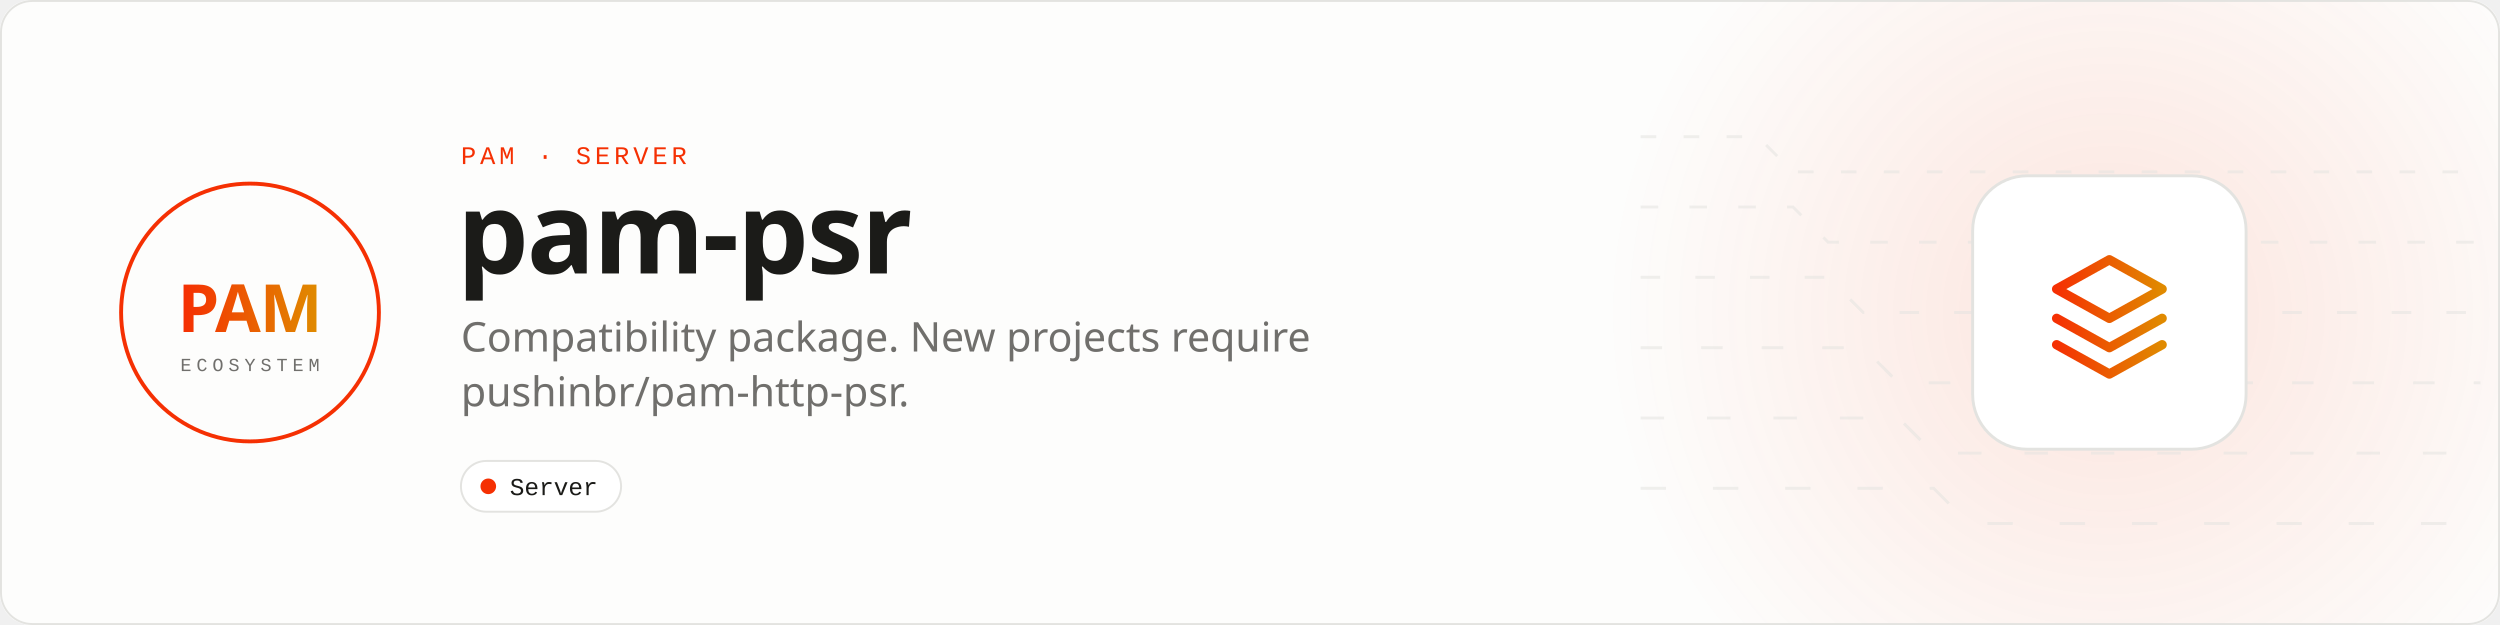
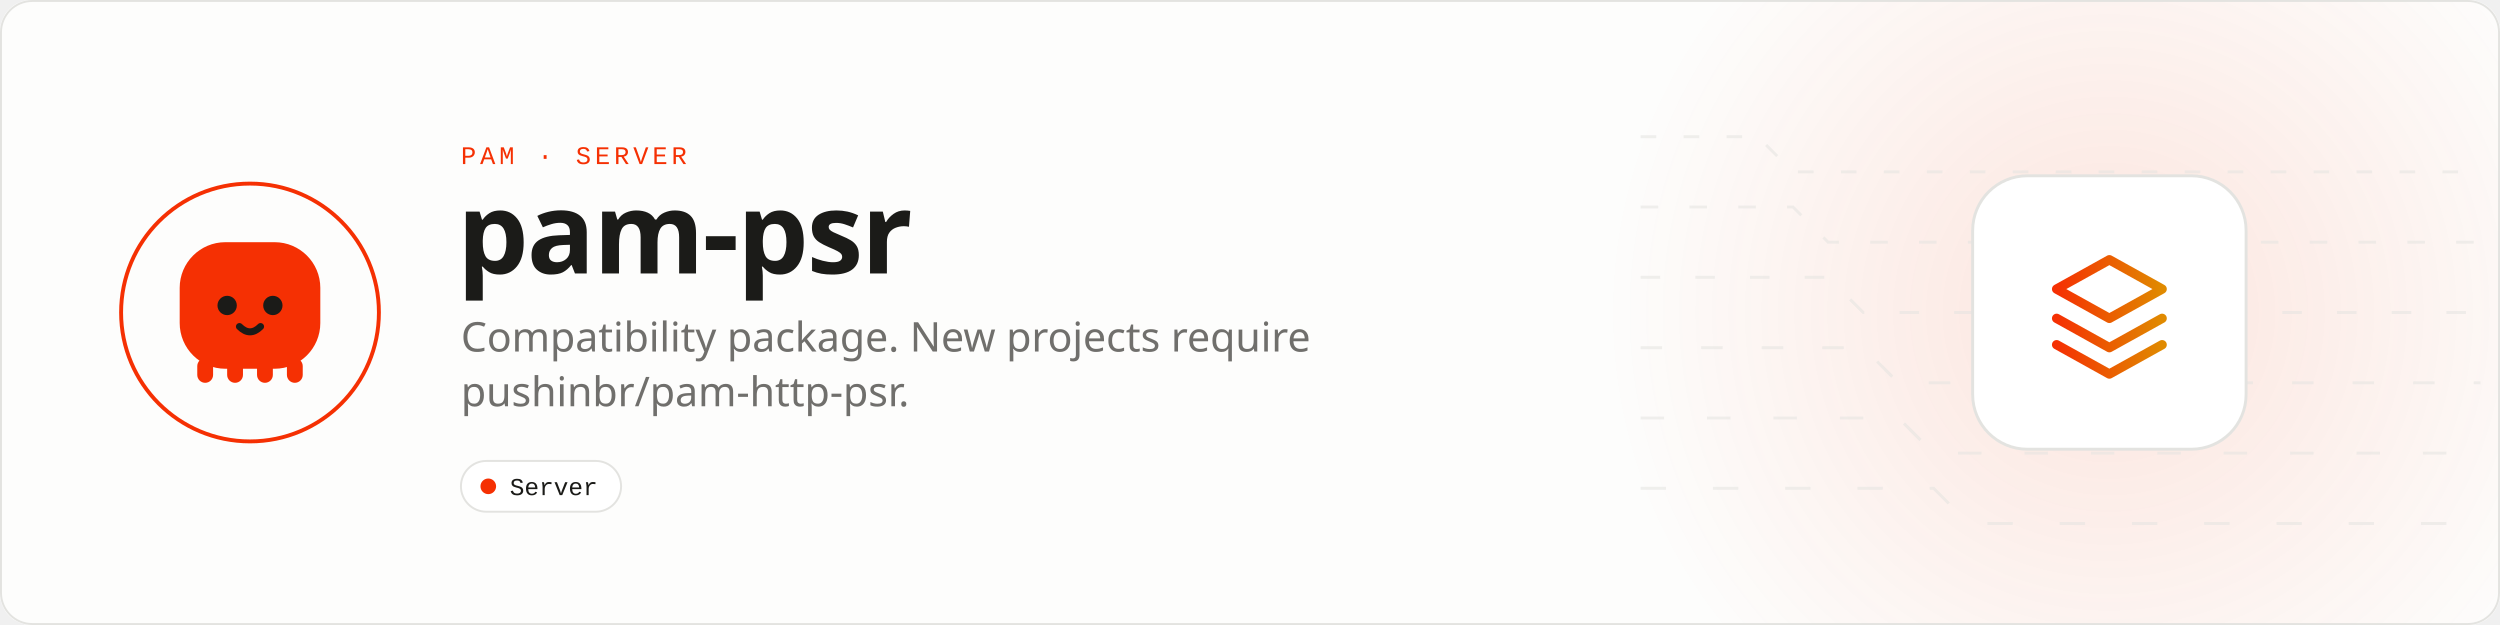
<svg xmlns="http://www.w3.org/2000/svg" viewBox="0 0 1280 320" width="1280" height="320" role="img" aria-label="pam-psr: Compatibility package. New projects require pushinbr/pam-http-psr.">
  <defs>
    <linearGradient id="pg" x1="0" y1="0" x2="1" y2="0">
      <stop offset="0" stop-color="#f53003" />
      <stop offset="1" stop-color="#e08a00" />
    </linearGradient>
    <radialGradient id="gl">
      <stop offset="0" stop-color="#f53003" stop-opacity=".12" />
      <stop offset="1" stop-color="#f53003" stop-opacity="0" />
    </radialGradient>
    <clipPath id="cl">
      <rect width="1280" height="320" rx="16" />
    </clipPath>
  </defs>
  <g clip-path="url(#cl)">
    <rect width="1280" height="320" fill="#fdfdfc" />
    <circle cx="1080" cy="160" r="260" fill="url(#gl)" />
    <g fill="none" stroke="#e3e3e0" stroke-width="1.5" opacity=".55">
      <path d="M840 70H900l18 18H1270" stroke-dasharray="8 14">
        <animate attributeName="stroke-dashoffset" from="0" to="-48" dur="3.0s" repeatCount="indefinite" />
      </path>
      <path d="M840 106H918l18 18H1270" stroke-dasharray="9 16">
        <animate attributeName="stroke-dashoffset" from="0" to="-48" dur="3.4s" repeatCount="indefinite" />
      </path>
      <path d="M840 142H936l18 18H1270" stroke-dasharray="10 18">
        <animate attributeName="stroke-dashoffset" from="0" to="-48" dur="3.8s" repeatCount="indefinite" />
      </path>
      <path d="M840 178H954l18 18H1270" stroke-dasharray="11 20">
        <animate attributeName="stroke-dashoffset" from="0" to="-48" dur="4.2s" repeatCount="indefinite" />
      </path>
      <path d="M840 214H972l18 18H1270" stroke-dasharray="12 22">
        <animate attributeName="stroke-dashoffset" from="0" to="-48" dur="4.6s" repeatCount="indefinite" />
      </path>
      <path d="M840 250H990l18 18H1270" stroke-dasharray="13 24">
        <animate attributeName="stroke-dashoffset" from="0" to="-48" dur="5.0s" repeatCount="indefinite" />
      </path>
    </g>
  </g>
  <rect x=".5" y=".5" width="1279" height="319" rx="16" fill="none" stroke="#e3e3e0" />
  <circle cx="128" cy="160" r="66" fill="#fdfdfc" stroke="#f53003" stroke-width="2" />
  <circle cx="128" cy="160" r="66" fill="none" stroke="#f53003">
    <animate attributeName="r" values="66;92" dur="3s" repeatCount="indefinite" />
    <animate attributeName="stroke-opacity" values=".5;0" dur="3s" repeatCount="indefinite" />
  </circle>
-   <text x="128" y="170" text-anchor="middle" font-family="-apple-system, BlinkMacSystemFont, 'Segoe UI', 'Noto Sans', Helvetica, Arial, sans-serif" font-weight="700" font-size="34" letter-spacing="-.5" fill="url(#pg)">PAM</text>
-   <text x="128" y="190" text-anchor="middle" font-family="ui-monospace, SFMono-Regular, 'SF Mono', Menlo, Consolas, 'Liberation Mono', monospace" font-size="9.5" letter-spacing="2.5" fill="#706f6c">ECOSYSTEM</text>
+   <g transform="translate(74 104.2) scale(.9)">
+     <rect x="30" y="88" width="9" height="14" rx="4.5" fill="#f53003" />
+     <rect x="47" y="88" width="9" height="14" rx="4.5" fill="#f53003" />
+     <rect x="64" y="88" width="9" height="14" rx="4.5" fill="#f53003" />
+     <rect x="81" y="88" width="9" height="14" rx="4.5" fill="#f53003" />
+     <rect x="20" y="22" width="80" height="72" rx="26" fill="#f53003" />
+     <circle cx="47" cy="58" r="5.5" fill="#1b1b18" />
+     <circle cx="73" cy="58" r="5.5" fill="#1b1b18" />
+     <path d="M54 70q6 6 12 0" stroke="#1b1b18" stroke-width="4" stroke-linecap="round" fill="none" />
+   </g>
  <text x="236" y="84" font-family="ui-monospace, SFMono-Regular, 'SF Mono', Menlo, Consolas, 'Liberation Mono', monospace" font-size="13" letter-spacing="2" fill="#f53003">PAM · SERVER</text>
  <text x="234" y="140" font-family="-apple-system, BlinkMacSystemFont, 'Segoe UI', 'Noto Sans', Helvetica, Arial, sans-serif" font-weight="700" font-size="58" letter-spacing="-1" fill="#1b1b18">pam-psr</text>
  <text x="236" y="180" font-family="-apple-system, BlinkMacSystemFont, 'Segoe UI', 'Noto Sans', Helvetica, Arial, sans-serif" font-size="21" fill="#706f6c">Compatibility package. New projects require</text>
  <text x="236" y="208" font-family="-apple-system, BlinkMacSystemFont, 'Segoe UI', 'Noto Sans', Helvetica, Arial, sans-serif" font-size="21" fill="#706f6c">pushinbr/pam-http-psr.</text>
  <rect x="236" y="236" width="82" height="26" rx="13" fill="#ffffff" stroke="#e3e3e0" />
  <circle cx="250" cy="249" r="4" fill="#f53003" />
  <text x="261" y="253.5" font-family="ui-monospace, SFMono-Regular, 'SF Mono', Menlo, Consolas, 'Liberation Mono', monospace" font-size="12.5" fill="#1b1b18">Server</text>
  <rect x="1010" y="90" width="140" height="140" rx="28" fill="#ffffff" stroke="#e3e3e0" stroke-width="1.5" />
  <g transform="translate(1044 124) scale(3)" fill="none" stroke="url(#pg)" stroke-width="1.6" stroke-linecap="round" stroke-linejoin="round">
    <path d="M12 3l9 5-9 5-9-5zM3 13l9 5 9-5M3 17.5l9 5 9-5" />
  </g>
</svg>
